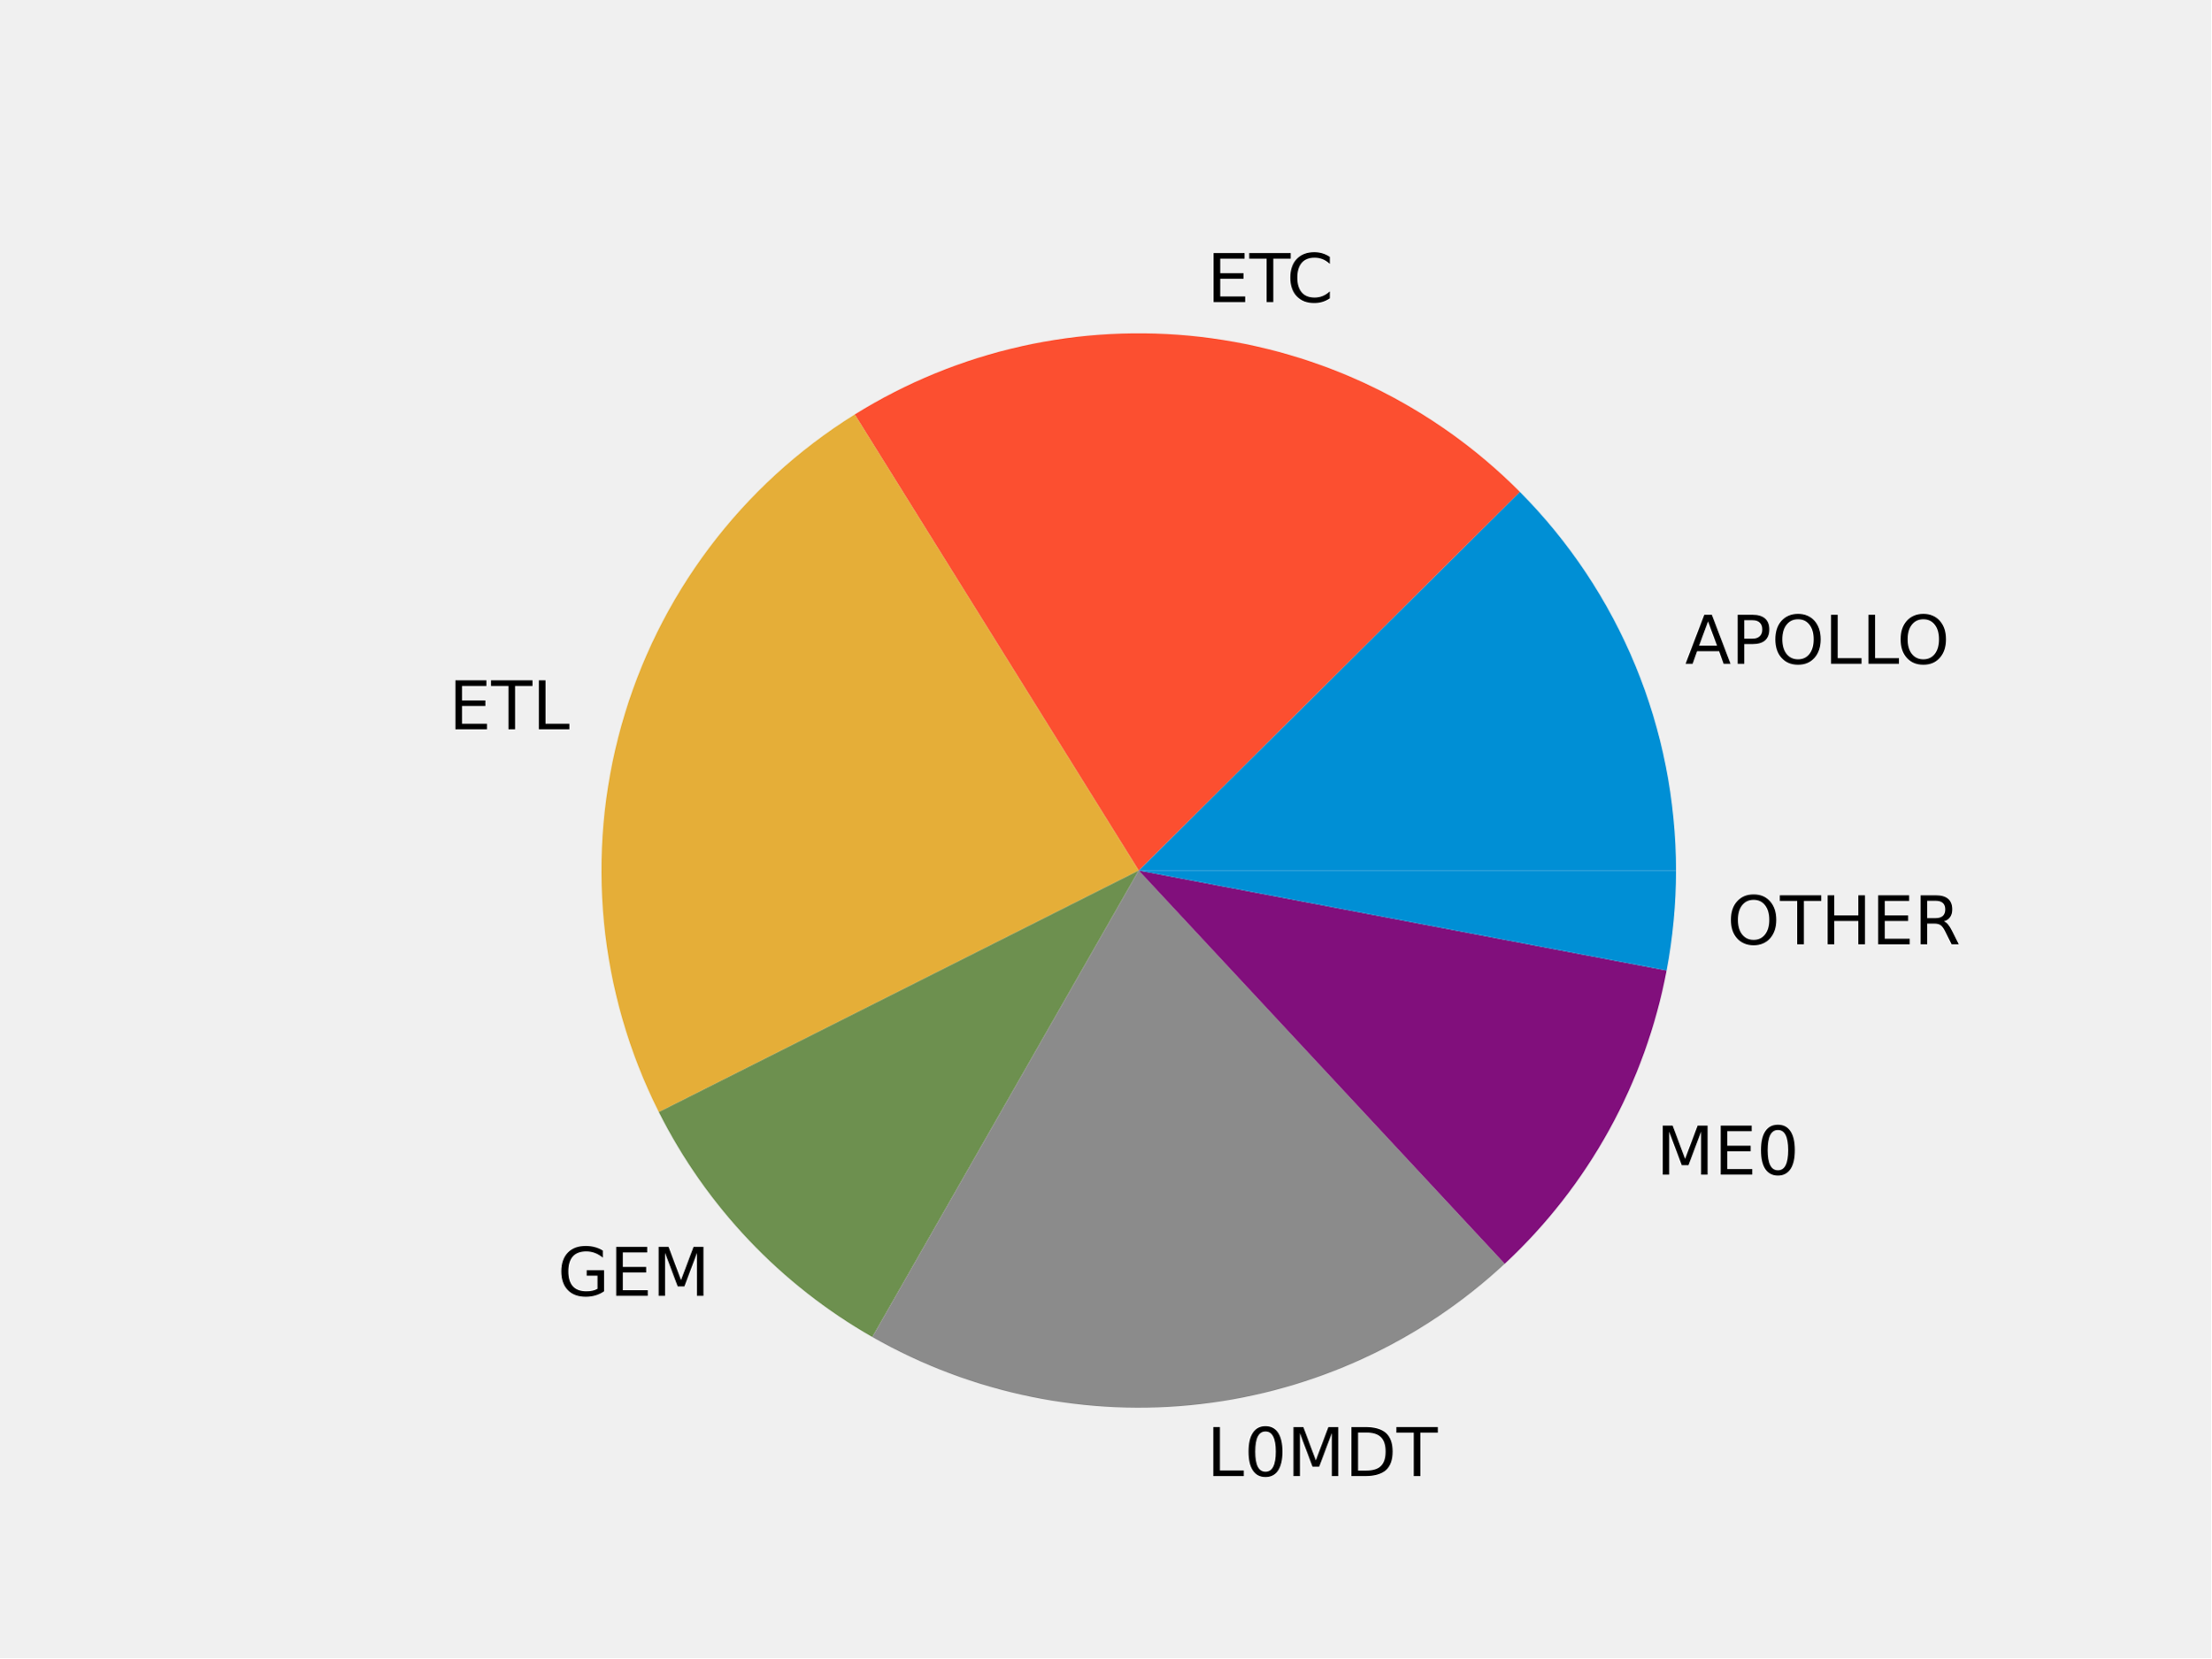
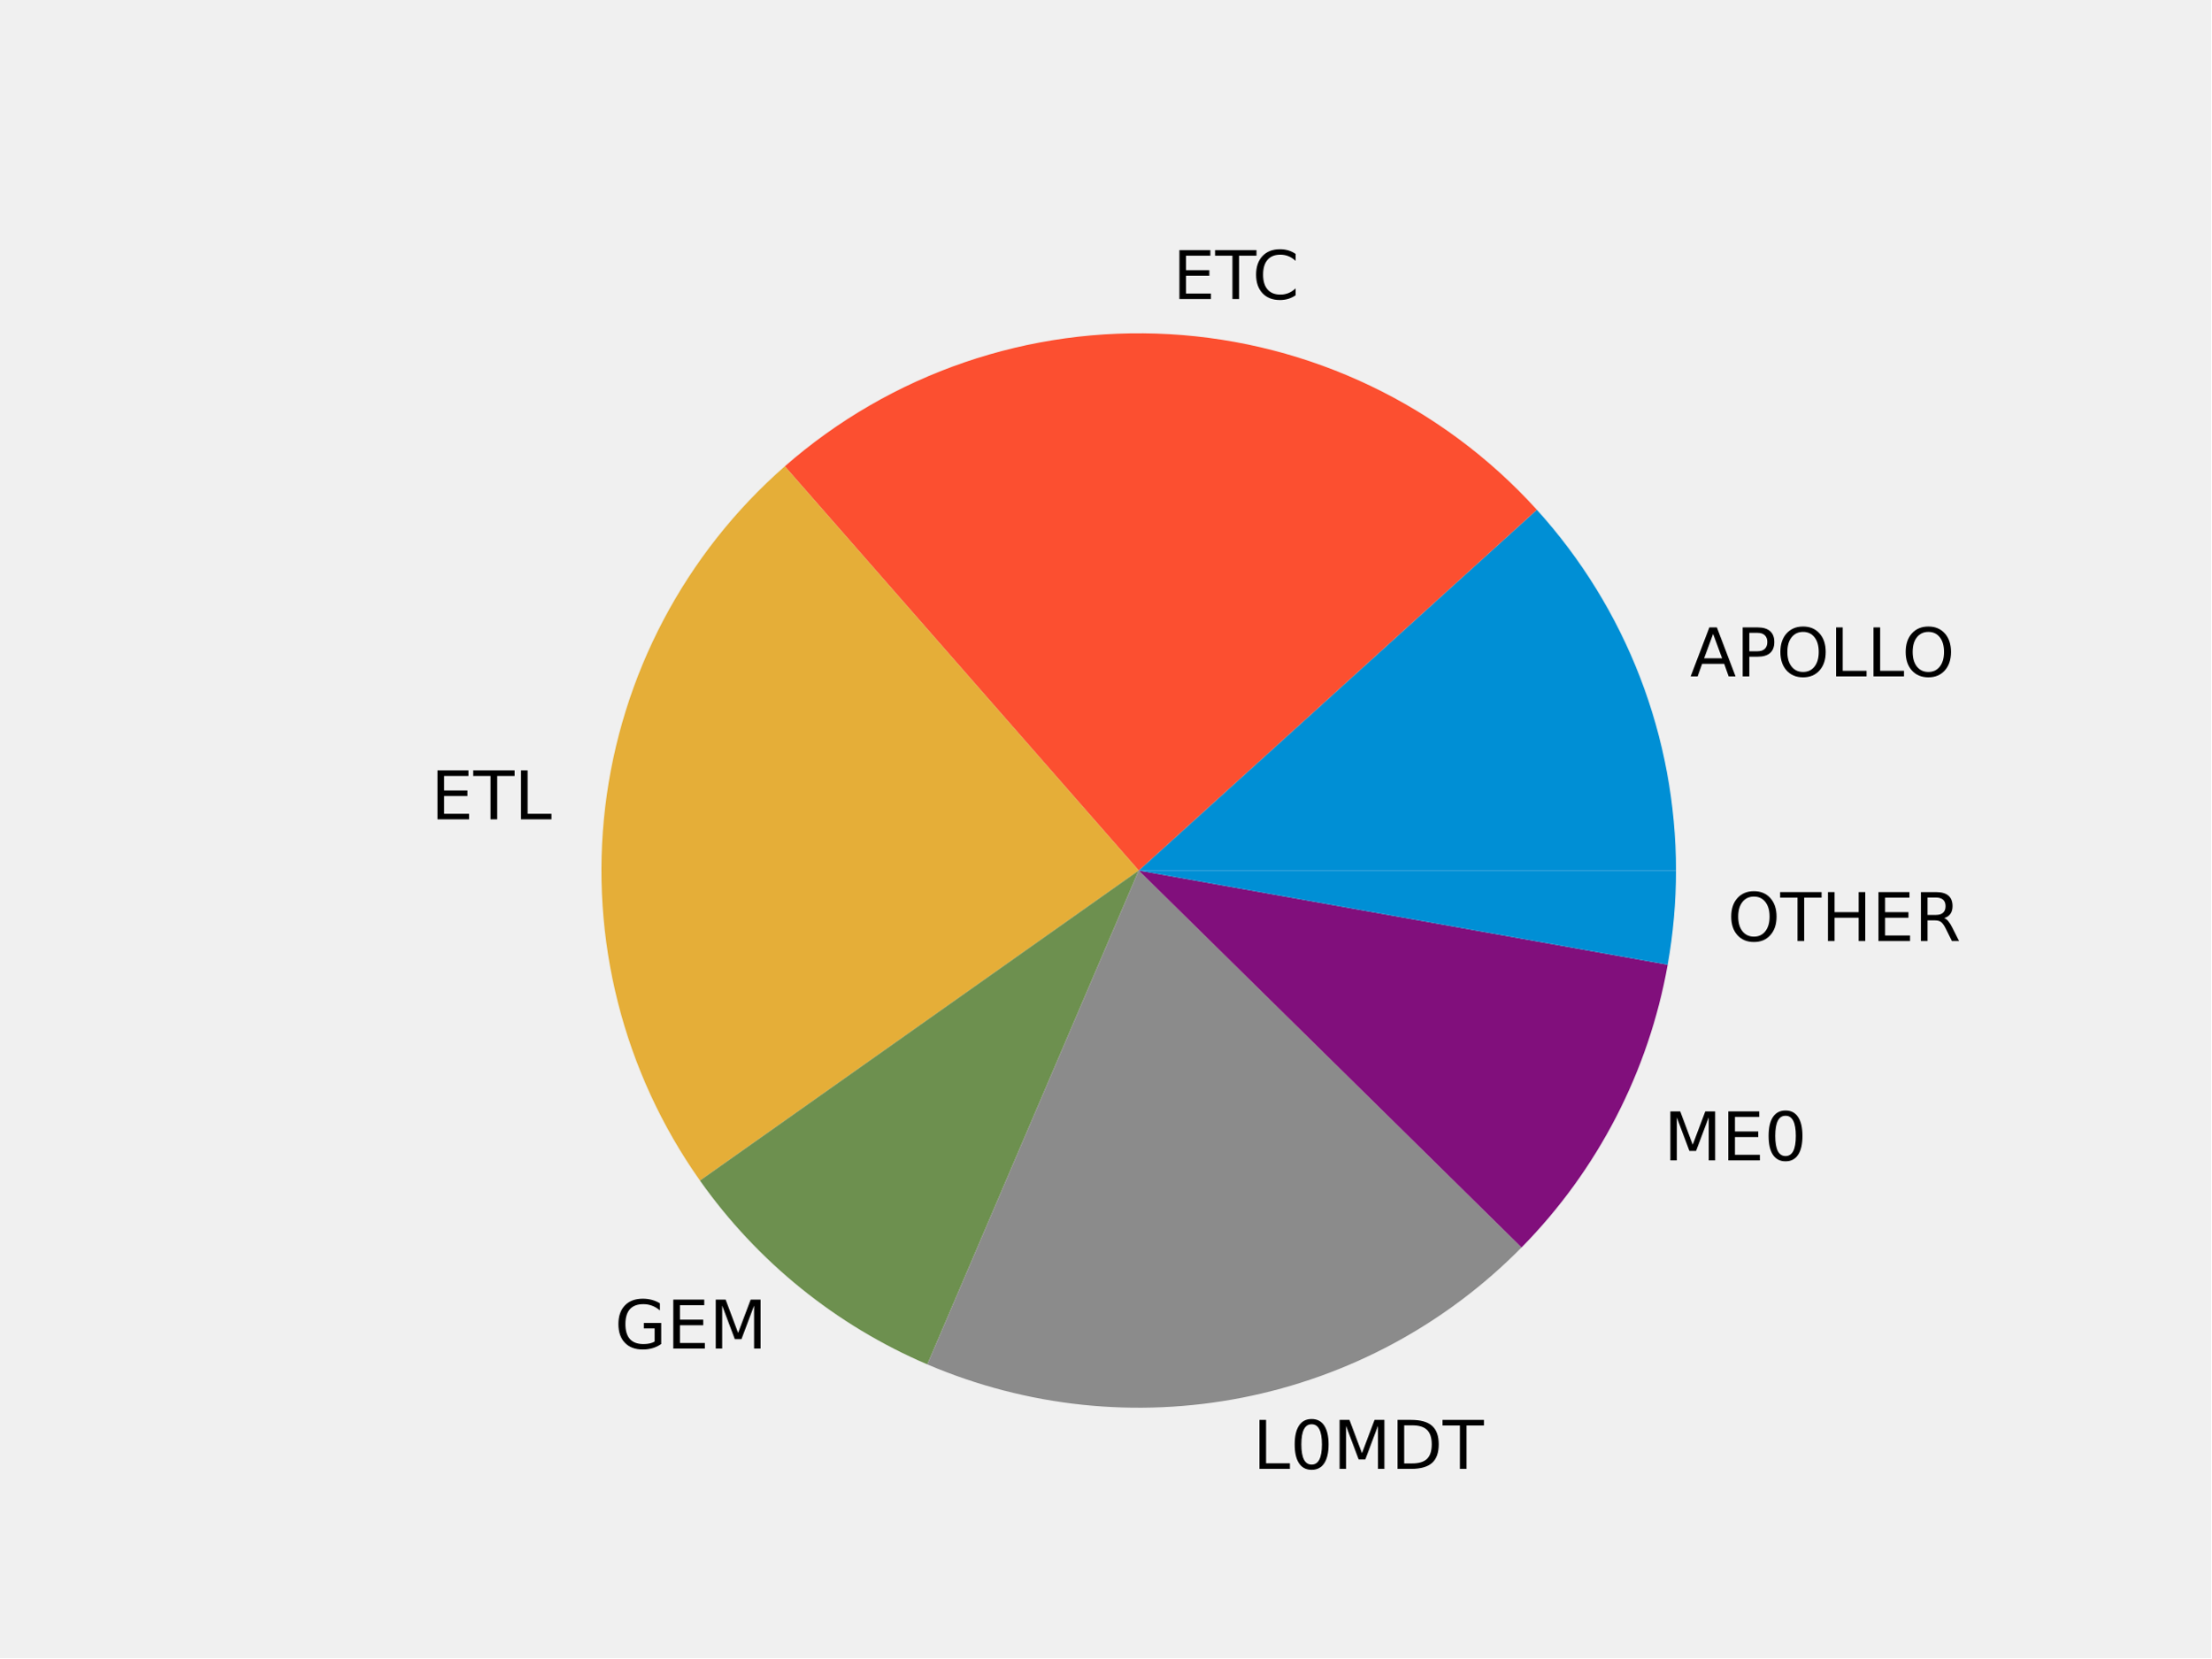
<svg xmlns="http://www.w3.org/2000/svg" xmlns:xlink="http://www.w3.org/1999/xlink" width="460.8pt" height="345.6pt" viewBox="0 0 460.8 345.6" version="1.1">
  <defs>
    <style type="text/css">*{stroke-linejoin: round; stroke-linecap: butt}</style>
  </defs>
  <g id="figure_1">
    <g id="patch_1">
      <path d="M 0 345.6  L 460.8 345.6  L 460.8 0  L 0 0  z " style="fill: #f0f0f0" />
    </g>
    <g id="axes_1">
      <g id="matplotlib.axis_1" />
      <g id="matplotlib.axis_2" />
      <g id="patch_2">
-         <path d="M 349.286 181.44  C 349.286 166.795 346.413 152.292 340.83 138.753  C 335.247 125.214 327.062 112.901 316.74 102.513  L 237.312 181.44  L 349.286 181.44  z " style="fill: #008fd5" />
+         <path d="M 349.286 181.44  C 349.286 167.661 346.743 153.999 341.784 141.143  C 336.826 128.288 329.536 116.457 320.283 106.247  L 237.312 181.44  L 349.286 181.44  z " style="fill: #008fd5" />
      </g>
      <g id="patch_3">
-         <path d="M 316.74 102.513  C 298.875 84.535 275.425 73.144 250.25 70.216  C 225.075 67.287 199.636 72.991 178.122 86.388  L 237.312 181.44  L 316.74 102.513  z " style="fill: #fc4f30" />
+         <path d="M 320.283 106.247  C 300.571 84.495 273.075 71.345 243.77 69.652  C 214.464 67.959 185.637 77.856 163.551 97.193  L 237.312 181.44  L 320.283 106.247  z " style="fill: #fc4f30" />
      </g>
      <g id="patch_4">
-         <path d="M 178.122 86.388  C 154.407 101.156 137.057 124.276 129.506 151.173  C 121.955 178.069 124.736 206.842 137.298 231.794  L 237.312 181.44  L 178.122 86.388  z " style="fill: #e5ae38" />
+         <path d="M 163.551 97.193  C 142.726 115.426 129.383 140.749 126.119 168.235  C 122.855 195.721 129.895 223.465 145.871 246.069  L 237.312 181.44  L 163.551 97.193  z " style="fill: #e5ae38" />
      </g>
      <g id="patch_5">
-         <path d="M 137.298 231.794  C 142.221 241.572 148.552 250.576 156.088 258.517  C 163.623 266.458 172.283 273.251 181.79 278.68  L 237.312 181.44  L 137.298 231.794  z " style="fill: #6d904f" />
+         <path d="M 145.871 246.069  C 151.817 254.481 158.896 262.034 166.907 268.511  C 174.918 274.989 183.784 280.33 193.255 284.383  L 237.312 181.44  L 145.871 246.069  z " style="fill: #6d904f" />
      </g>
      <g id="patch_6">
-         <path d="M 181.79 278.68  C 202.514 290.513 226.488 295.416 250.195 292.671  C 273.901 289.925 296.12 279.672 313.591 263.415  L 237.312 181.44  L 181.79 278.68  z " style="fill: #8b8b8b" />
+         <path d="M 193.255 284.383  C 213.952 293.241 236.846 295.654 258.935 291.307  C 281.023 286.96 301.296 276.051 317.092 260.011  L 237.312 181.44  L 193.255 284.383  z " style="fill: #8b8b8b" />
      </g>
      <g id="patch_7">
-         <path d="M 313.591 263.415  C 322.272 255.336 329.616 245.93 335.346 235.547  C 341.076 225.165 345.121 213.938 347.329 202.286  L 237.312 181.44  L 313.591 263.415  z " style="fill: #810f7c" />
+         <path d="M 317.092 260.011  C 324.984 251.998 331.623 242.841 336.787 232.85  C 341.951 222.859 345.58 212.147 347.552 201.074  L 237.312 181.44  L 317.092 260.011  z " style="fill: #810f7c" />
      </g>
      <g id="patch_8">
-         <path d="M 347.329 202.286  C 347.98 198.852 348.469 195.389 348.796 191.909  C 349.123 188.429 349.286 184.935 349.286 181.44  L 237.312 181.44  L 347.329 202.286  z " style="fill: #008fd5" />
+         <path d="M 347.552 201.074  C 348.128 197.835 348.562 194.572 348.852 191.295  C 349.141 188.018 349.286 184.73 349.286 181.44  L 237.312 181.44  L 347.552 201.074  z " style="fill: #008fd5" />
      </g>
      <g id="text_1">
-         <g transform="translate(351.1822 138.3471)scale(0.14 -0.14)">
+         <g transform="translate(352.2315 140.9769)scale(0.14 -0.14)">
          <defs>
            <path id="DejaVuSans-41" d="M 2188 4044  L 1331 1722  L 3047 1722  L 2188 4044  z M 1831 4666  L 2547 4666  L 4325 0  L 3669 0  L 3244 1197  L 1141 1197  L 716 0  L 50 0  L 1831 4666  z " transform="scale(0.015625)" />
            <path id="DejaVuSans-50" d="M 1259 4147  L 1259 2394  L 2053 2394  Q 2494 2394 2734 2622  Q 2975 2850 2975 3272  Q 2975 3691 2734 3919  Q 2494 4147 2053 4147  L 1259 4147  z M 628 4666  L 2053 4666  Q 2838 4666 3239 4311  Q 3641 3956 3641 3272  Q 3641 2581 3239 2228  Q 2838 1875 2053 1875  L 1259 1875  L 1259 0  L 628 0  L 628 4666  z " transform="scale(0.015625)" />
            <path id="DejaVuSans-4f" d="M 2522 4238  Q 1834 4238 1429 3725  Q 1025 3213 1025 2328  Q 1025 1447 1429 934  Q 1834 422 2522 422  Q 3209 422 3611 934  Q 4013 1447 4013 2328  Q 4013 3213 3611 3725  Q 3209 4238 2522 4238  z M 2522 4750  Q 3503 4750 4090 4092  Q 4678 3434 4678 2328  Q 4678 1225 4090 567  Q 3503 -91 2522 -91  Q 1538 -91 948 565  Q 359 1222 359 2328  Q 359 3434 948 4092  Q 1538 4750 2522 4750  z " transform="scale(0.015625)" />
            <path id="DejaVuSans-4c" d="M 628 4666  L 1259 4666  L 1259 531  L 3531 531  L 3531 0  L 628 0  L 628 4666  z " transform="scale(0.015625)" />
          </defs>
          <use xlink:href="#DejaVuSans-41" />
          <use xlink:href="#DejaVuSans-50" x="68.408" />
          <use xlink:href="#DejaVuSans-4f" x="128.711" />
          <use xlink:href="#DejaVuSans-4c" x="207.422" />
          <use xlink:href="#DejaVuSans-4c" x="263.135" />
          <use xlink:href="#DejaVuSans-4f" x="315.223" />
        </g>
      </g>
      <g id="text_2">
-         <g transform="translate(251.5435 62.95621)scale(0.14 -0.14)">
+         <g transform="translate(244.4154 62.33628)scale(0.14 -0.14)">
          <defs>
            <path id="DejaVuSans-45" d="M 628 4666  L 3578 4666  L 3578 4134  L 1259 4134  L 1259 2753  L 3481 2753  L 3481 2222  L 1259 2222  L 1259 531  L 3634 531  L 3634 0  L 628 0  L 628 4666  z " transform="scale(0.015625)" />
            <path id="DejaVuSans-54" d="M -19 4666  L 3928 4666  L 3928 4134  L 2272 4134  L 2272 0  L 1638 0  L 1638 4134  L -19 4134  L -19 4666  z " transform="scale(0.015625)" />
            <path id="DejaVuSans-43" d="M 4122 4306  L 4122 3641  Q 3803 3938 3442 4084  Q 3081 4231 2675 4231  Q 1875 4231 1450 3742  Q 1025 3253 1025 2328  Q 1025 1406 1450 917  Q 1875 428 2675 428  Q 3081 428 3442 575  Q 3803 722 4122 1019  L 4122 359  Q 3791 134 3420 21  Q 3050 -91 2638 -91  Q 1578 -91 968 557  Q 359 1206 359 2328  Q 359 3453 968 4101  Q 1578 4750 2638 4750  Q 3056 4750 3426 4639  Q 3797 4528 4122 4306  z " transform="scale(0.015625)" />
          </defs>
          <use xlink:href="#DejaVuSans-45" />
          <use xlink:href="#DejaVuSans-54" x="63.184" />
          <use xlink:href="#DejaVuSans-43" x="118.393" />
        </g>
      </g>
      <g id="text_3">
-         <g transform="translate(93.52745 152.0092)scale(0.14 -0.14)">
+         <g transform="translate(89.80182 170.7777)scale(0.14 -0.14)">
          <use xlink:href="#DejaVuSans-45" />
          <use xlink:href="#DejaVuSans-54" x="63.184" />
          <use xlink:href="#DejaVuSans-4c" x="124.268" />
        </g>
      </g>
      <g id="text_4">
-         <g transform="translate(116.1916 270.0877)scale(0.14 -0.14)">
+         <g transform="translate(128.0928 281.0813)scale(0.14 -0.14)">
          <defs>
            <path id="DejaVuSans-47" d="M 3809 666  L 3809 1919  L 2778 1919  L 2778 2438  L 4434 2438  L 4434 434  Q 4069 175 3628 42  Q 3188 -91 2688 -91  Q 1594 -91 976 548  Q 359 1188 359 2328  Q 359 3472 976 4111  Q 1594 4750 2688 4750  Q 3144 4750 3555 4637  Q 3966 4525 4313 4306  L 4313 3634  Q 3963 3931 3569 4081  Q 3175 4231 2741 4231  Q 1884 4231 1454 3753  Q 1025 3275 1025 2328  Q 1025 1384 1454 906  Q 1884 428 2741 428  Q 3075 428 3337 486  Q 3600 544 3809 666  z " transform="scale(0.015625)" />
            <path id="DejaVuSans-4d" d="M 628 4666  L 1569 4666  L 2759 1491  L 3956 4666  L 4897 4666  L 4897 0  L 4281 0  L 4281 4097  L 3078 897  L 2444 897  L 1241 4097  L 1241 0  L 628 0  L 628 4666  z " transform="scale(0.015625)" />
          </defs>
          <use xlink:href="#DejaVuSans-47" />
          <use xlink:href="#DejaVuSans-45" x="77.49" />
          <use xlink:href="#DejaVuSans-4d" x="140.674" />
        </g>
      </g>
      <g id="text_5">
-         <g transform="translate(251.4829 307.6571)scale(0.14 -0.14)">
+         <g transform="translate(261.0969 306.1567)scale(0.14 -0.14)">
          <defs>
            <path id="DejaVuSans-30" d="M 2034 4250  Q 1547 4250 1301 3770  Q 1056 3291 1056 2328  Q 1056 1369 1301 889  Q 1547 409 2034 409  Q 2525 409 2770 889  Q 3016 1369 3016 2328  Q 3016 3291 2770 3770  Q 2525 4250 2034 4250  z M 2034 4750  Q 2819 4750 3233 4129  Q 3647 3509 3647 2328  Q 3647 1150 3233 529  Q 2819 -91 2034 -91  Q 1250 -91 836 529  Q 422 1150 422 2328  Q 422 3509 836 4129  Q 1250 4750 2034 4750  z " transform="scale(0.015625)" />
            <path id="DejaVuSans-44" d="M 1259 4147  L 1259 519  L 2022 519  Q 2988 519 3436 956  Q 3884 1394 3884 2338  Q 3884 3275 3436 3711  Q 2988 4147 2022 4147  L 1259 4147  z M 628 4666  L 1925 4666  Q 3281 4666 3915 4102  Q 4550 3538 4550 2338  Q 4550 1131 3912 565  Q 3275 0 1925 0  L 628 0  L 628 4666  z " transform="scale(0.015625)" />
          </defs>
          <use xlink:href="#DejaVuSans-4c" />
          <use xlink:href="#DejaVuSans-30" x="55.713" />
          <use xlink:href="#DejaVuSans-4d" x="119.336" />
          <use xlink:href="#DejaVuSans-44" x="205.615" />
          <use xlink:href="#DejaVuSans-54" x="282.617" />
        </g>
      </g>
      <g id="text_6">
-         <g transform="translate(345.1494 244.8212)scale(0.14 -0.14)">
+         <g transform="translate(346.7344 241.8543)scale(0.14 -0.14)">
          <use xlink:href="#DejaVuSans-4d" />
          <use xlink:href="#DejaVuSans-45" x="86.279" />
          <use xlink:href="#DejaVuSans-30" x="149.463" />
        </g>
      </g>
      <g id="text_7">
-         <g transform="translate(359.9443 196.819)scale(0.14 -0.14)">
+         <g transform="translate(360.0058 196.1439)scale(0.14 -0.14)">
          <defs>
            <path id="DejaVuSans-48" d="M 628 4666  L 1259 4666  L 1259 2753  L 3553 2753  L 3553 4666  L 4184 4666  L 4184 0  L 3553 0  L 3553 2222  L 1259 2222  L 1259 0  L 628 0  L 628 4666  z " transform="scale(0.015625)" />
            <path id="DejaVuSans-52" d="M 2841 2188  Q 3044 2119 3236 1894  Q 3428 1669 3622 1275  L 4263 0  L 3584 0  L 2988 1197  Q 2756 1666 2539 1819  Q 2322 1972 1947 1972  L 1259 1972  L 1259 0  L 628 0  L 628 4666  L 2053 4666  Q 2853 4666 3247 4331  Q 3641 3997 3641 3322  Q 3641 2881 3436 2590  Q 3231 2300 2841 2188  z M 1259 4147  L 1259 2491  L 2053 2491  Q 2509 2491 2742 2702  Q 2975 2913 2975 3322  Q 2975 3731 2742 3939  Q 2509 4147 2053 4147  L 1259 4147  z " transform="scale(0.015625)" />
          </defs>
          <use xlink:href="#DejaVuSans-4f" />
          <use xlink:href="#DejaVuSans-54" x="78.711" />
          <use xlink:href="#DejaVuSans-48" x="139.795" />
          <use xlink:href="#DejaVuSans-45" x="214.99" />
          <use xlink:href="#DejaVuSans-52" x="278.174" />
        </g>
      </g>
    </g>
  </g>
</svg>
